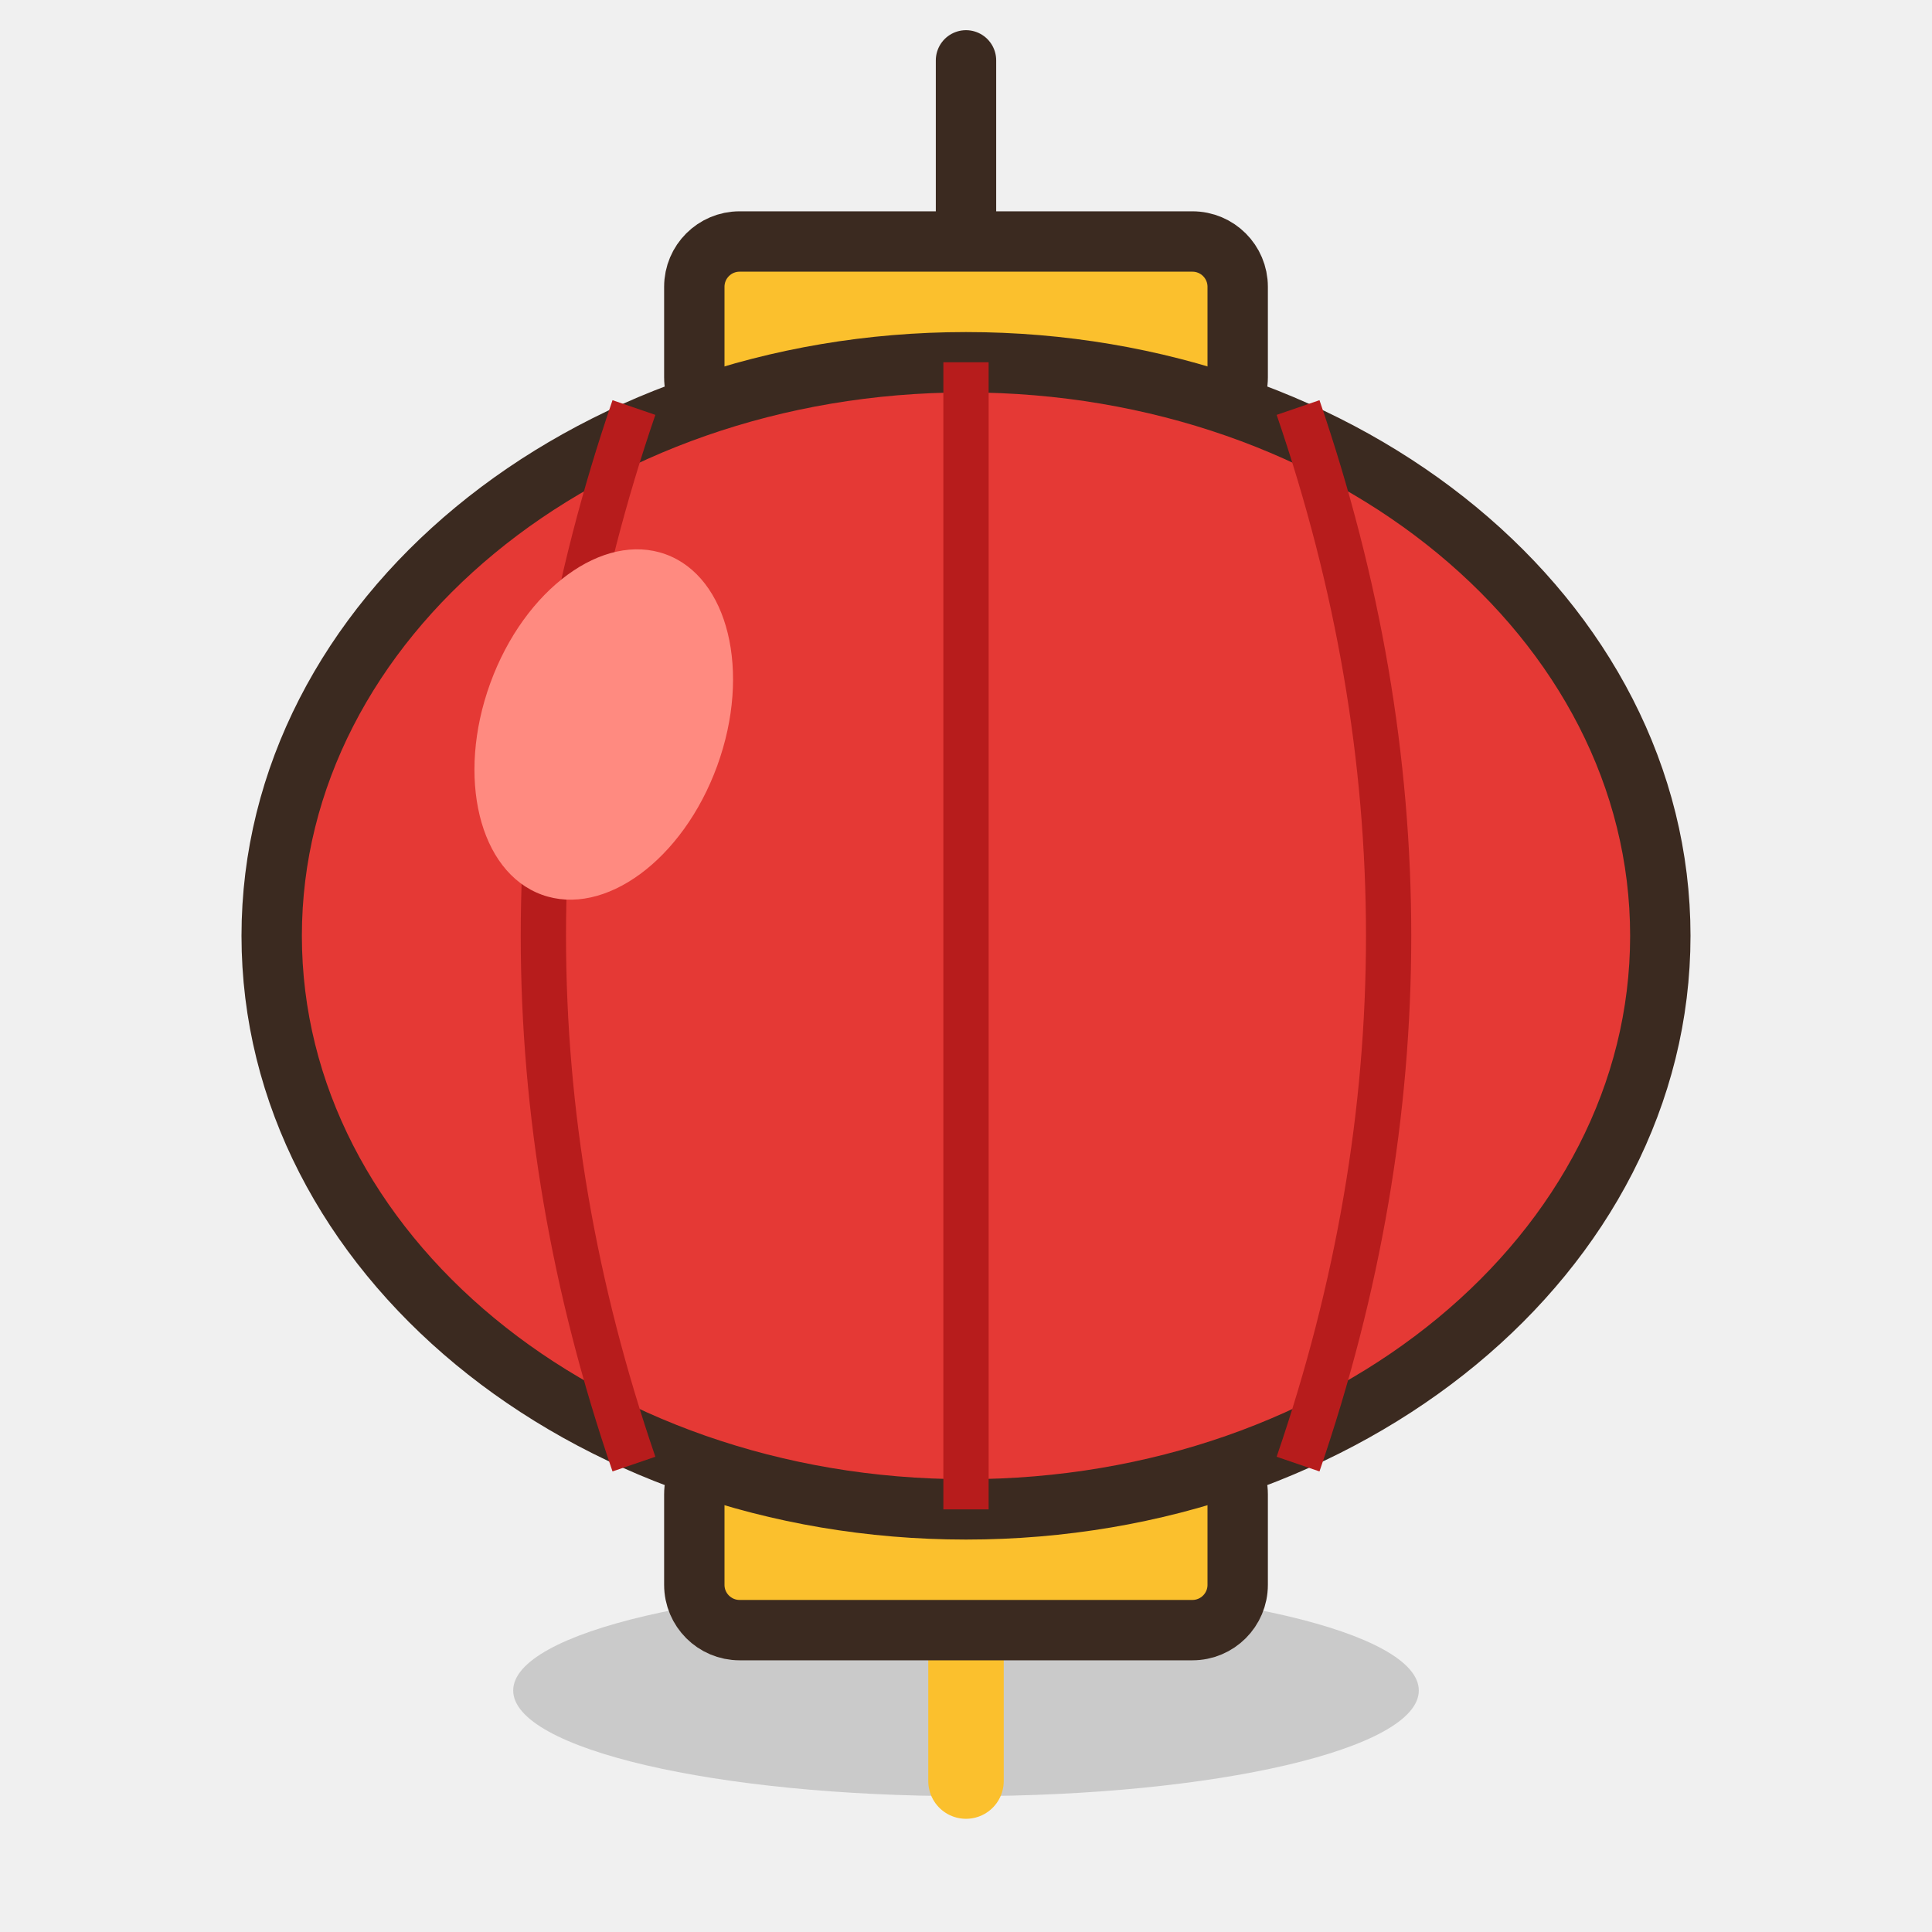
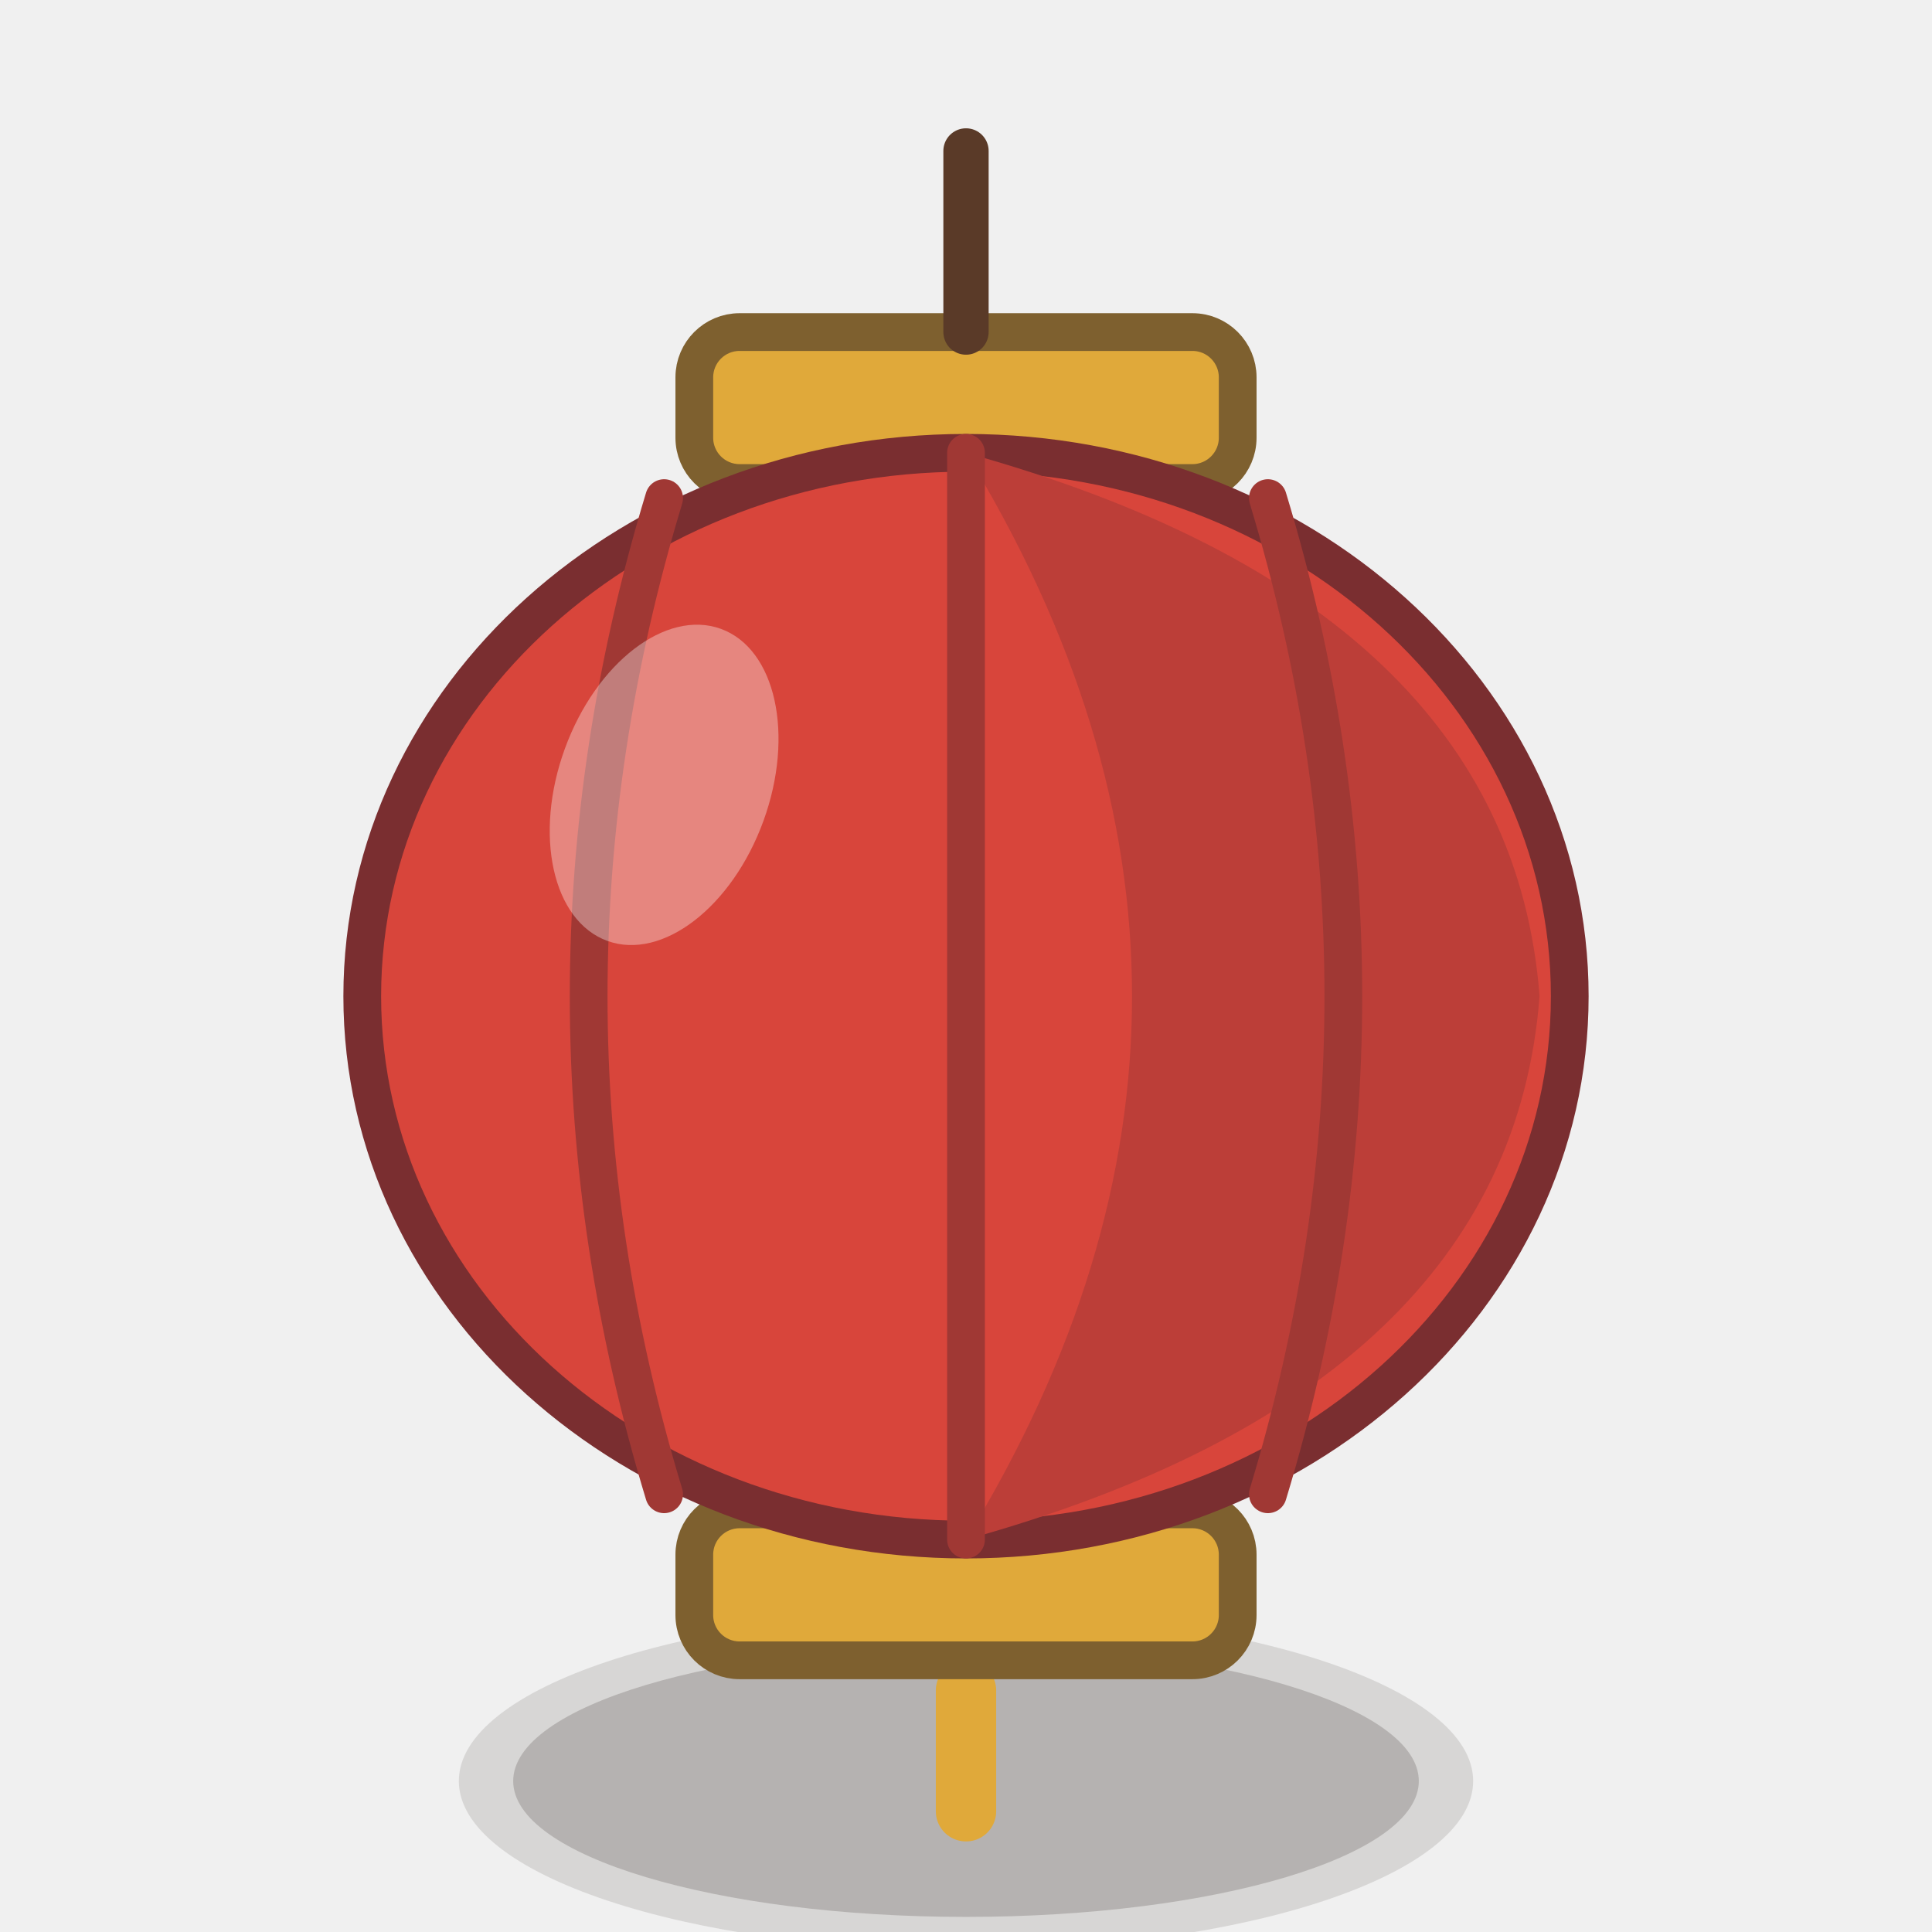
<svg xmlns="http://www.w3.org/2000/svg" width="256" height="256" viewBox="0 0 128 128">
-   <ellipse cx="64" cy="112" rx="30" ry="7" fill="#000" fill-opacity="0.16" />
-   <line x1="64" y1="4" x2="64" y2="20" stroke="#3b2a20" stroke-width="4" stroke-linejoin="round" stroke-linecap="round" />
-   <line x1="64" y1="104" x2="64" y2="118" stroke="#fbc02d" stroke-width="5" stroke-linecap="round" />
-   <rect x="46" y="16" width="36" height="12" rx="3" fill="#fbc02d" stroke="#3b2a20" stroke-width="4" stroke-linejoin="round" stroke-linecap="round" />
-   <rect x="46" y="96" width="36" height="12" rx="3" fill="#fbc02d" stroke="#3b2a20" stroke-width="4" stroke-linejoin="round" stroke-linecap="round" />
-   <ellipse cx="64" cy="62" rx="46" ry="38" fill="#e53935" stroke="#3b2a20" stroke-width="4" stroke-linejoin="round" stroke-linecap="round" />
-   <g fill="none" stroke="#b71c1c" stroke-width="3">
-     <path d="M64 24 L64 100" />
-     <path d="M42 27 Q30 62 42 97" />
-     <path d="M86 27 Q98 62 86 97" />
-   </g>
-   <ellipse cx="40" cy="48" rx="8" ry="12" fill="#ff8a80" transform="rotate(20 40 48)" />
+   <ellipse cx="64" cy="118" rx="33.6" ry="11.2" fill="#1e140c" fill-opacity="0.12" />
+   <ellipse cx="64" cy="118" rx="30.0" ry="9.0" fill="#1e140c" fill-opacity="0.18" />
+   <path d="M64 112 L64 120" fill="none" stroke="#e0a93a" stroke-width="4" stroke-linecap="round" stroke-linejoin="round" />
+   <rect x="46" y="22" width="36" height="10" rx="3" fill="#e0a93a" stroke="#7e602f" stroke-width="2.5" stroke-linejoin="round" stroke-linecap="round" />
+   <rect x="46" y="100" width="36" height="10" rx="3" fill="#e0a93a" stroke="#7e602f" stroke-width="2.5" stroke-linejoin="round" stroke-linecap="round" />
+   <ellipse cx="64" cy="66" rx="40" ry="36" fill="#d8453b" stroke="#7a2e30" stroke-width="2.5" stroke-linejoin="round" stroke-linecap="round" />
+   <path d="M64 30 Q100 40 102 66 Q100 92 64 102 Q86 66 64 30 Z" fill="#bc3e38" />
+   <path d="M64 30 L64 102 M44 33 Q34 66 44 99 M84 33 Q94 66 84 99" fill="none" stroke="#a03834" stroke-width="2.5" stroke-linecap="round" stroke-linejoin="round" />
+   <ellipse cx="44" cy="52" rx="7" ry="11" fill="#ffffff" fill-opacity="0.35" transform="rotate(20 44 52)" />
+   <path d="M64 22 L64 10" fill="none" stroke="#5a3a28" stroke-width="3" stroke-linecap="round" stroke-linejoin="round" />
</svg>
